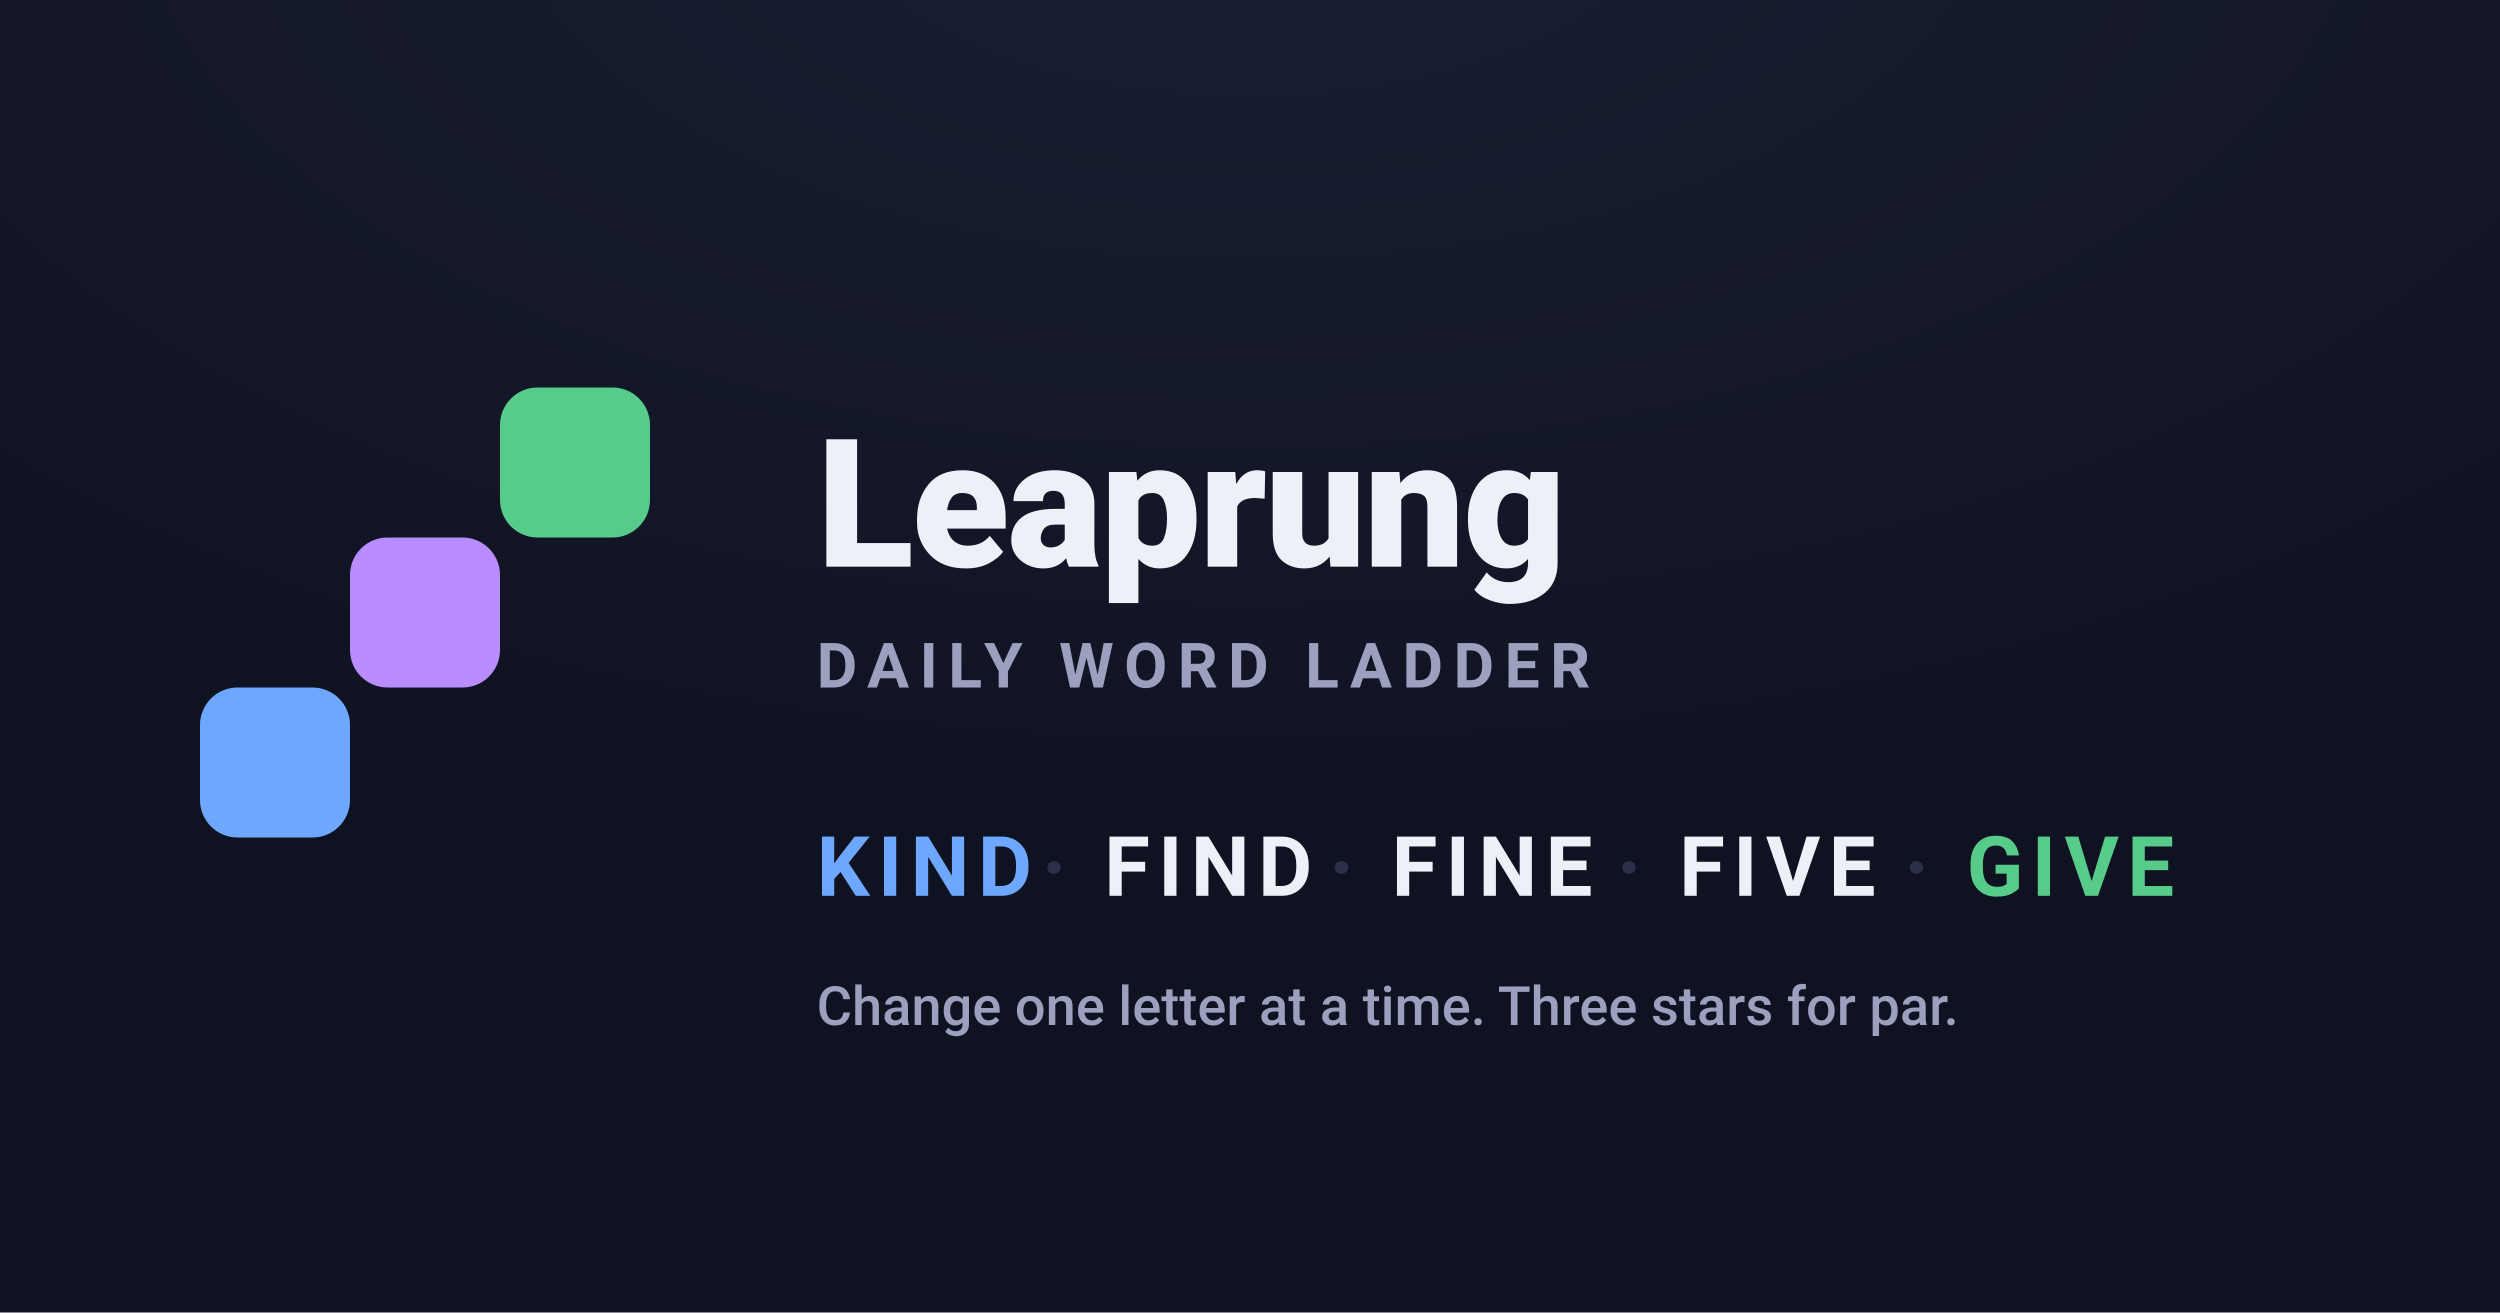
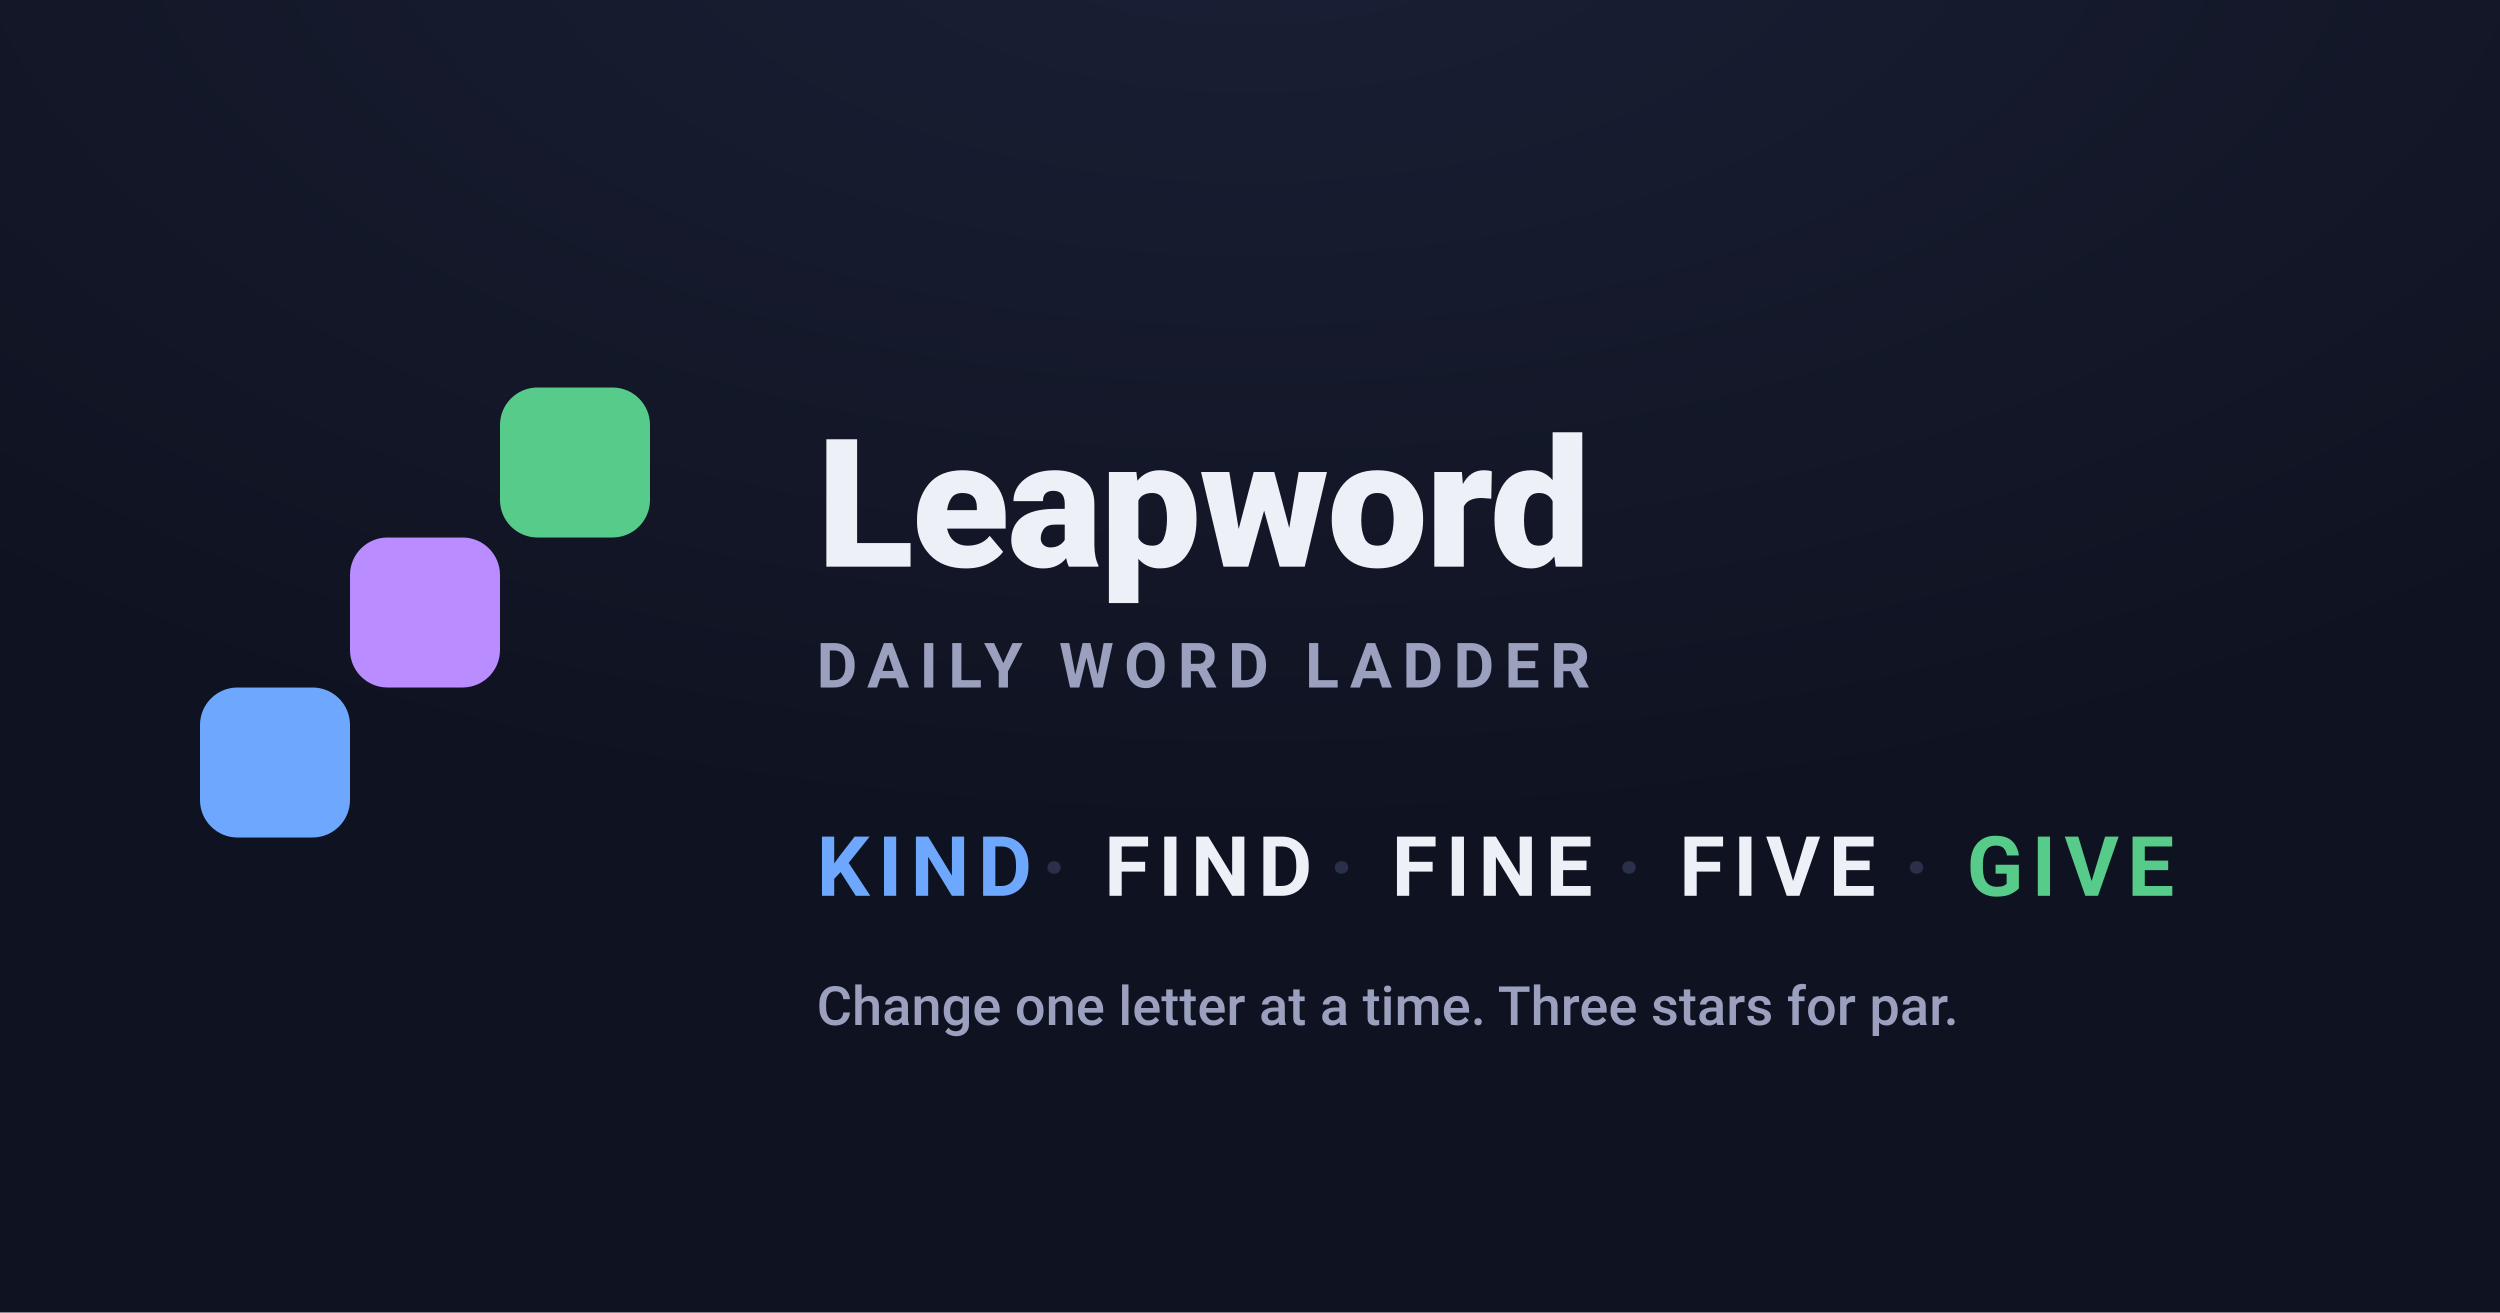
<svg xmlns="http://www.w3.org/2000/svg" width="1200" height="630" viewBox="0 0 1200 630">
  <defs>
    <radialGradient id="glow" cx="50%" cy="-10%" r="75%">
      <stop offset="0%" stop-color="#1a2036" />
      <stop offset="100%" stop-color="#0f1220" />
    </radialGradient>
  </defs>
  <rect width="1200" height="630" fill="url(#glow)" />
  <g transform="translate(96 186)">
    <rect x="0" y="144" width="72" height="72" rx="18" fill="#6ea8fe" />
    <rect x="72" y="72" width="72" height="72" rx="18" fill="#b98cff" />
    <rect x="144" y="0" width="72" height="72" rx="18" fill="#57cc8a" />
  </g>
  <g font-family="-apple-system, BlinkMacSystemFont, 'Segoe UI', Roboto, sans-serif">
-     <text x="392" y="272" fill="#eef0f8" font-size="86" font-weight="800" letter-spacing="-1">Leaprung</text>
+     <text x="392" y="272" fill="#eef0f8" font-size="86" font-weight="800" letter-spacing="-1">Leapword</text>
    <text x="392" y="330" fill="#9aa0bd" font-size="30" font-weight="600" letter-spacing="5">DAILY WORD LADDER</text>
    <g font-size="40" font-weight="700" letter-spacing="4">
      <text x="392" y="430" fill="#6ea8fe">KIND</text>
      <text x="500" y="430" fill="#2a2f4a">·</text>
      <text x="530" y="430" fill="#eef0f8">FIND</text>
      <text x="638" y="430" fill="#2a2f4a">·</text>
      <text x="668" y="430" fill="#eef0f8">FINE</text>
      <text x="776" y="430" fill="#2a2f4a">·</text>
      <text x="806" y="430" fill="#eef0f8">FIVE</text>
      <text x="914" y="430" fill="#2a2f4a">·</text>
      <text x="944" y="430" fill="#57cc8a">GIVE</text>
    </g>
    <text x="392" y="492" fill="#9aa0bd" font-size="26" font-weight="500">Change one letter at a time. Three stars for par.</text>
  </g>
</svg>
